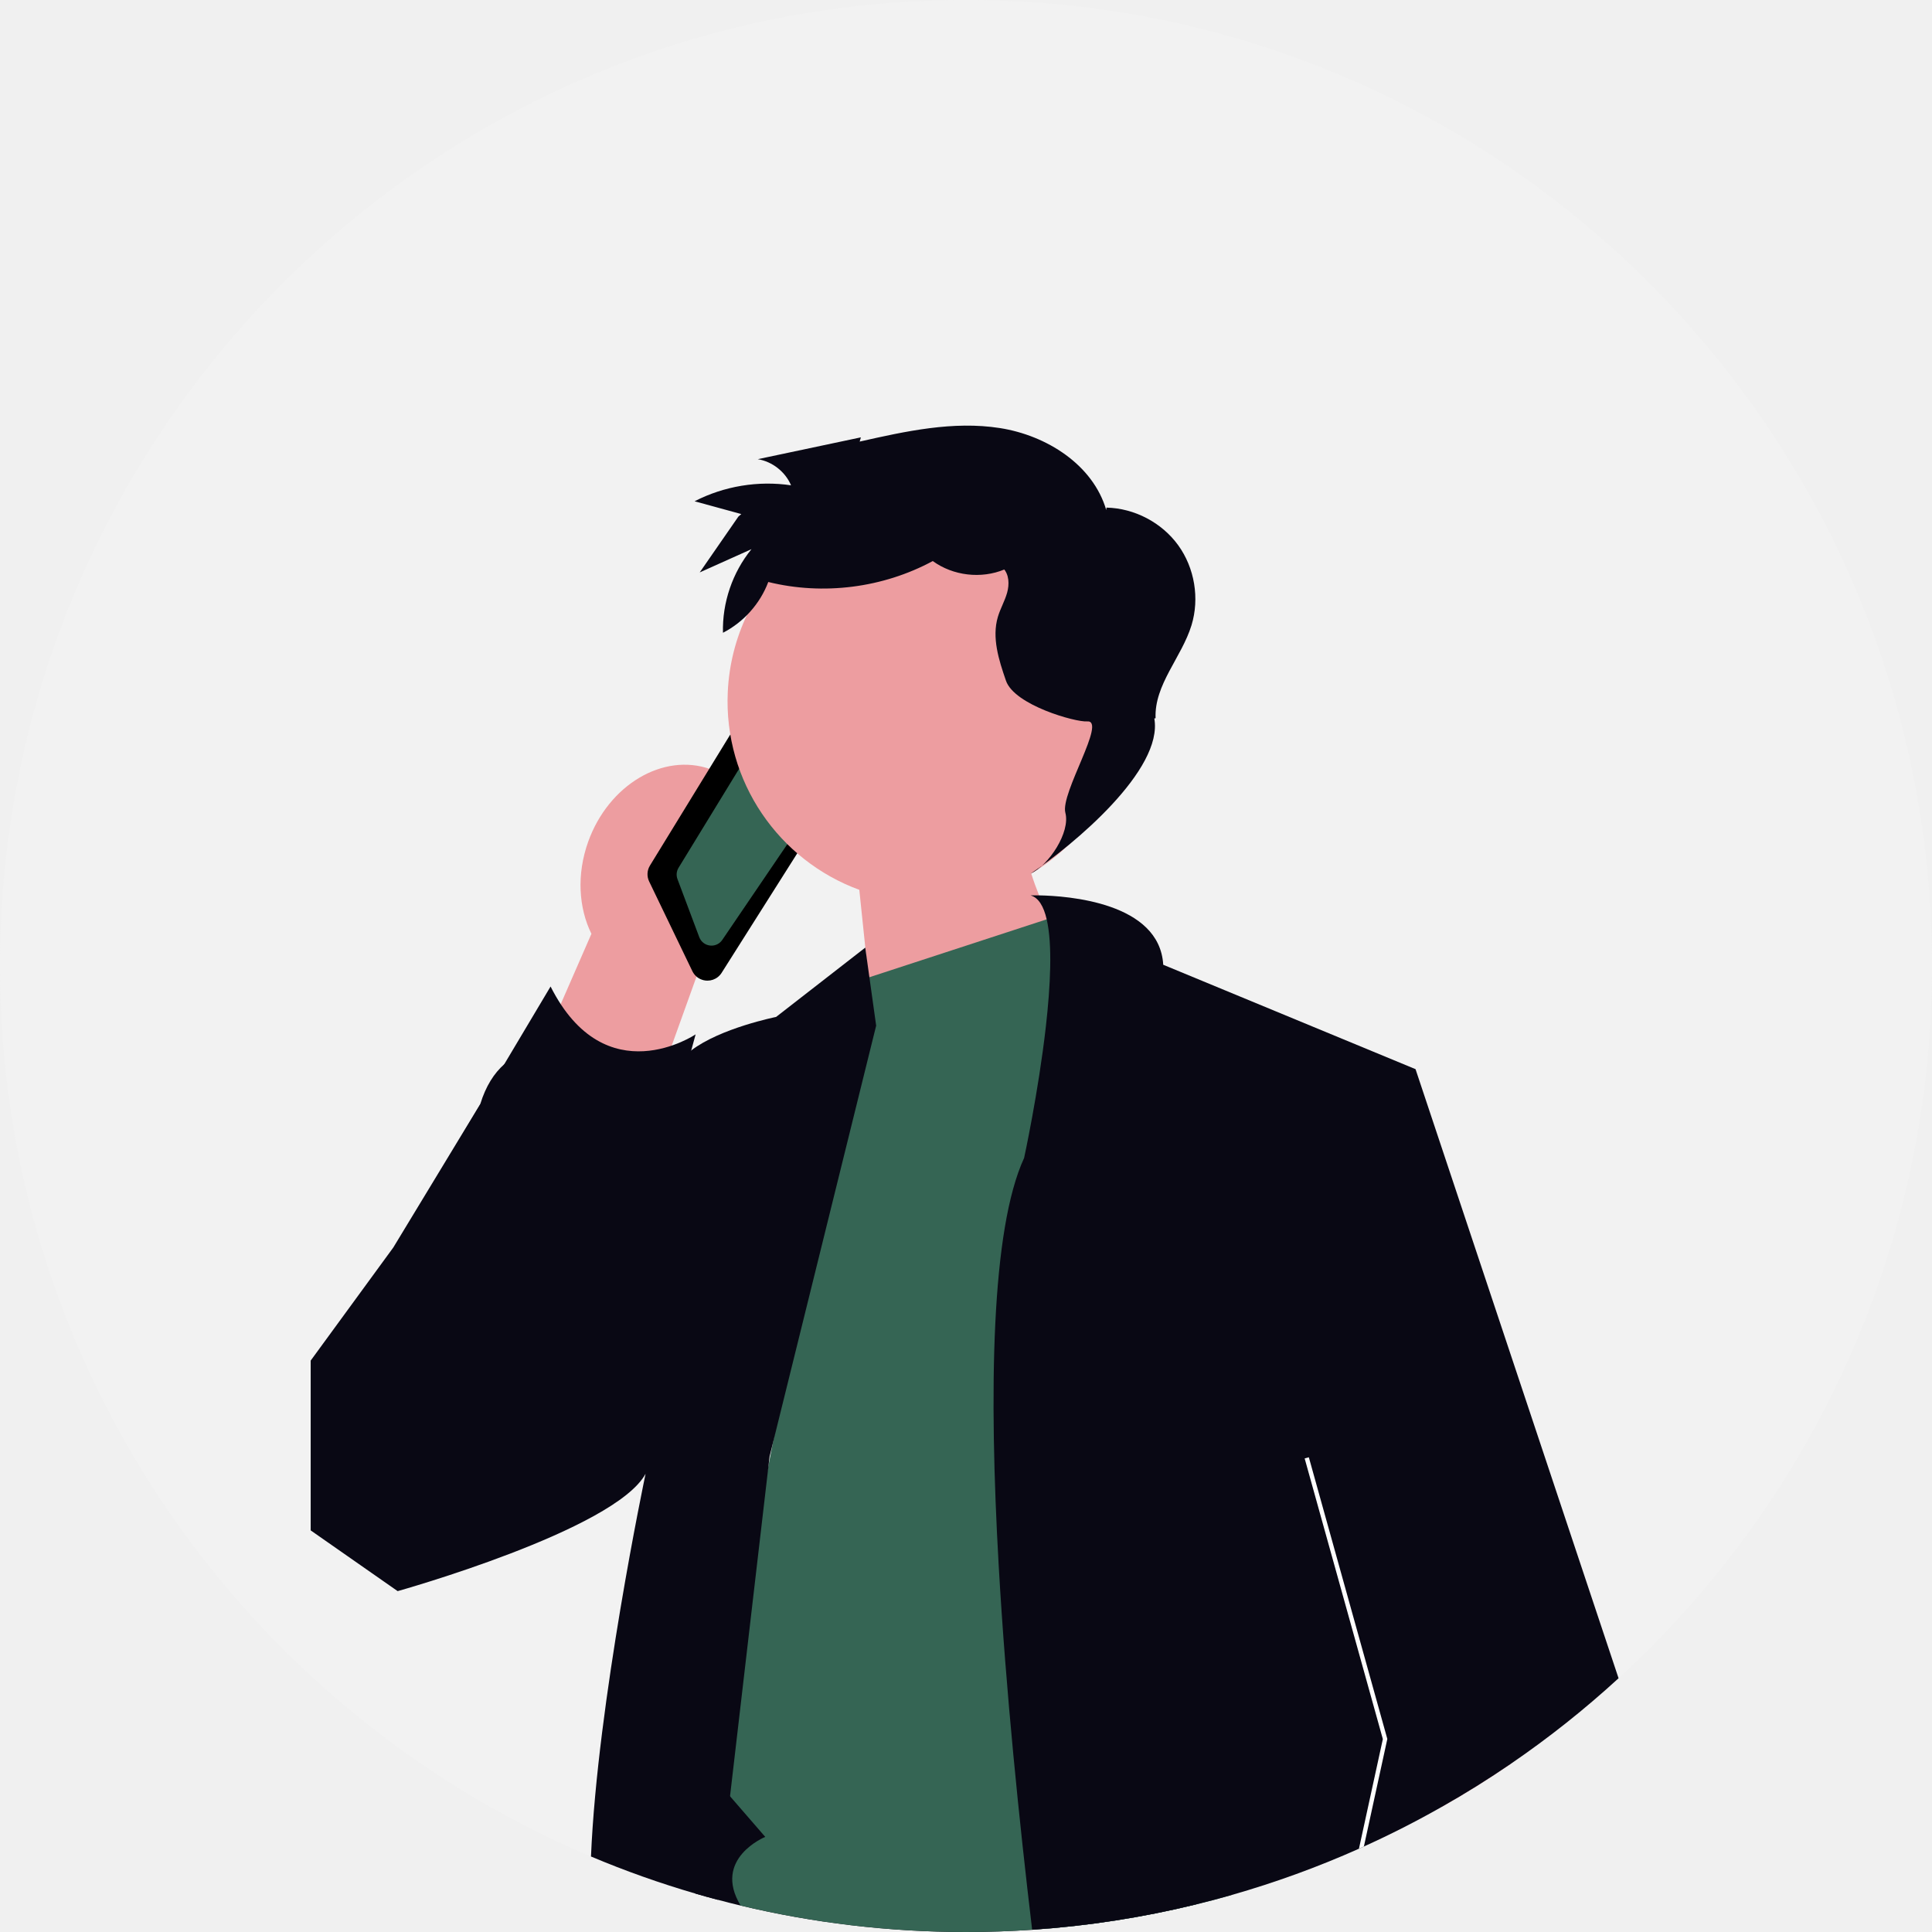
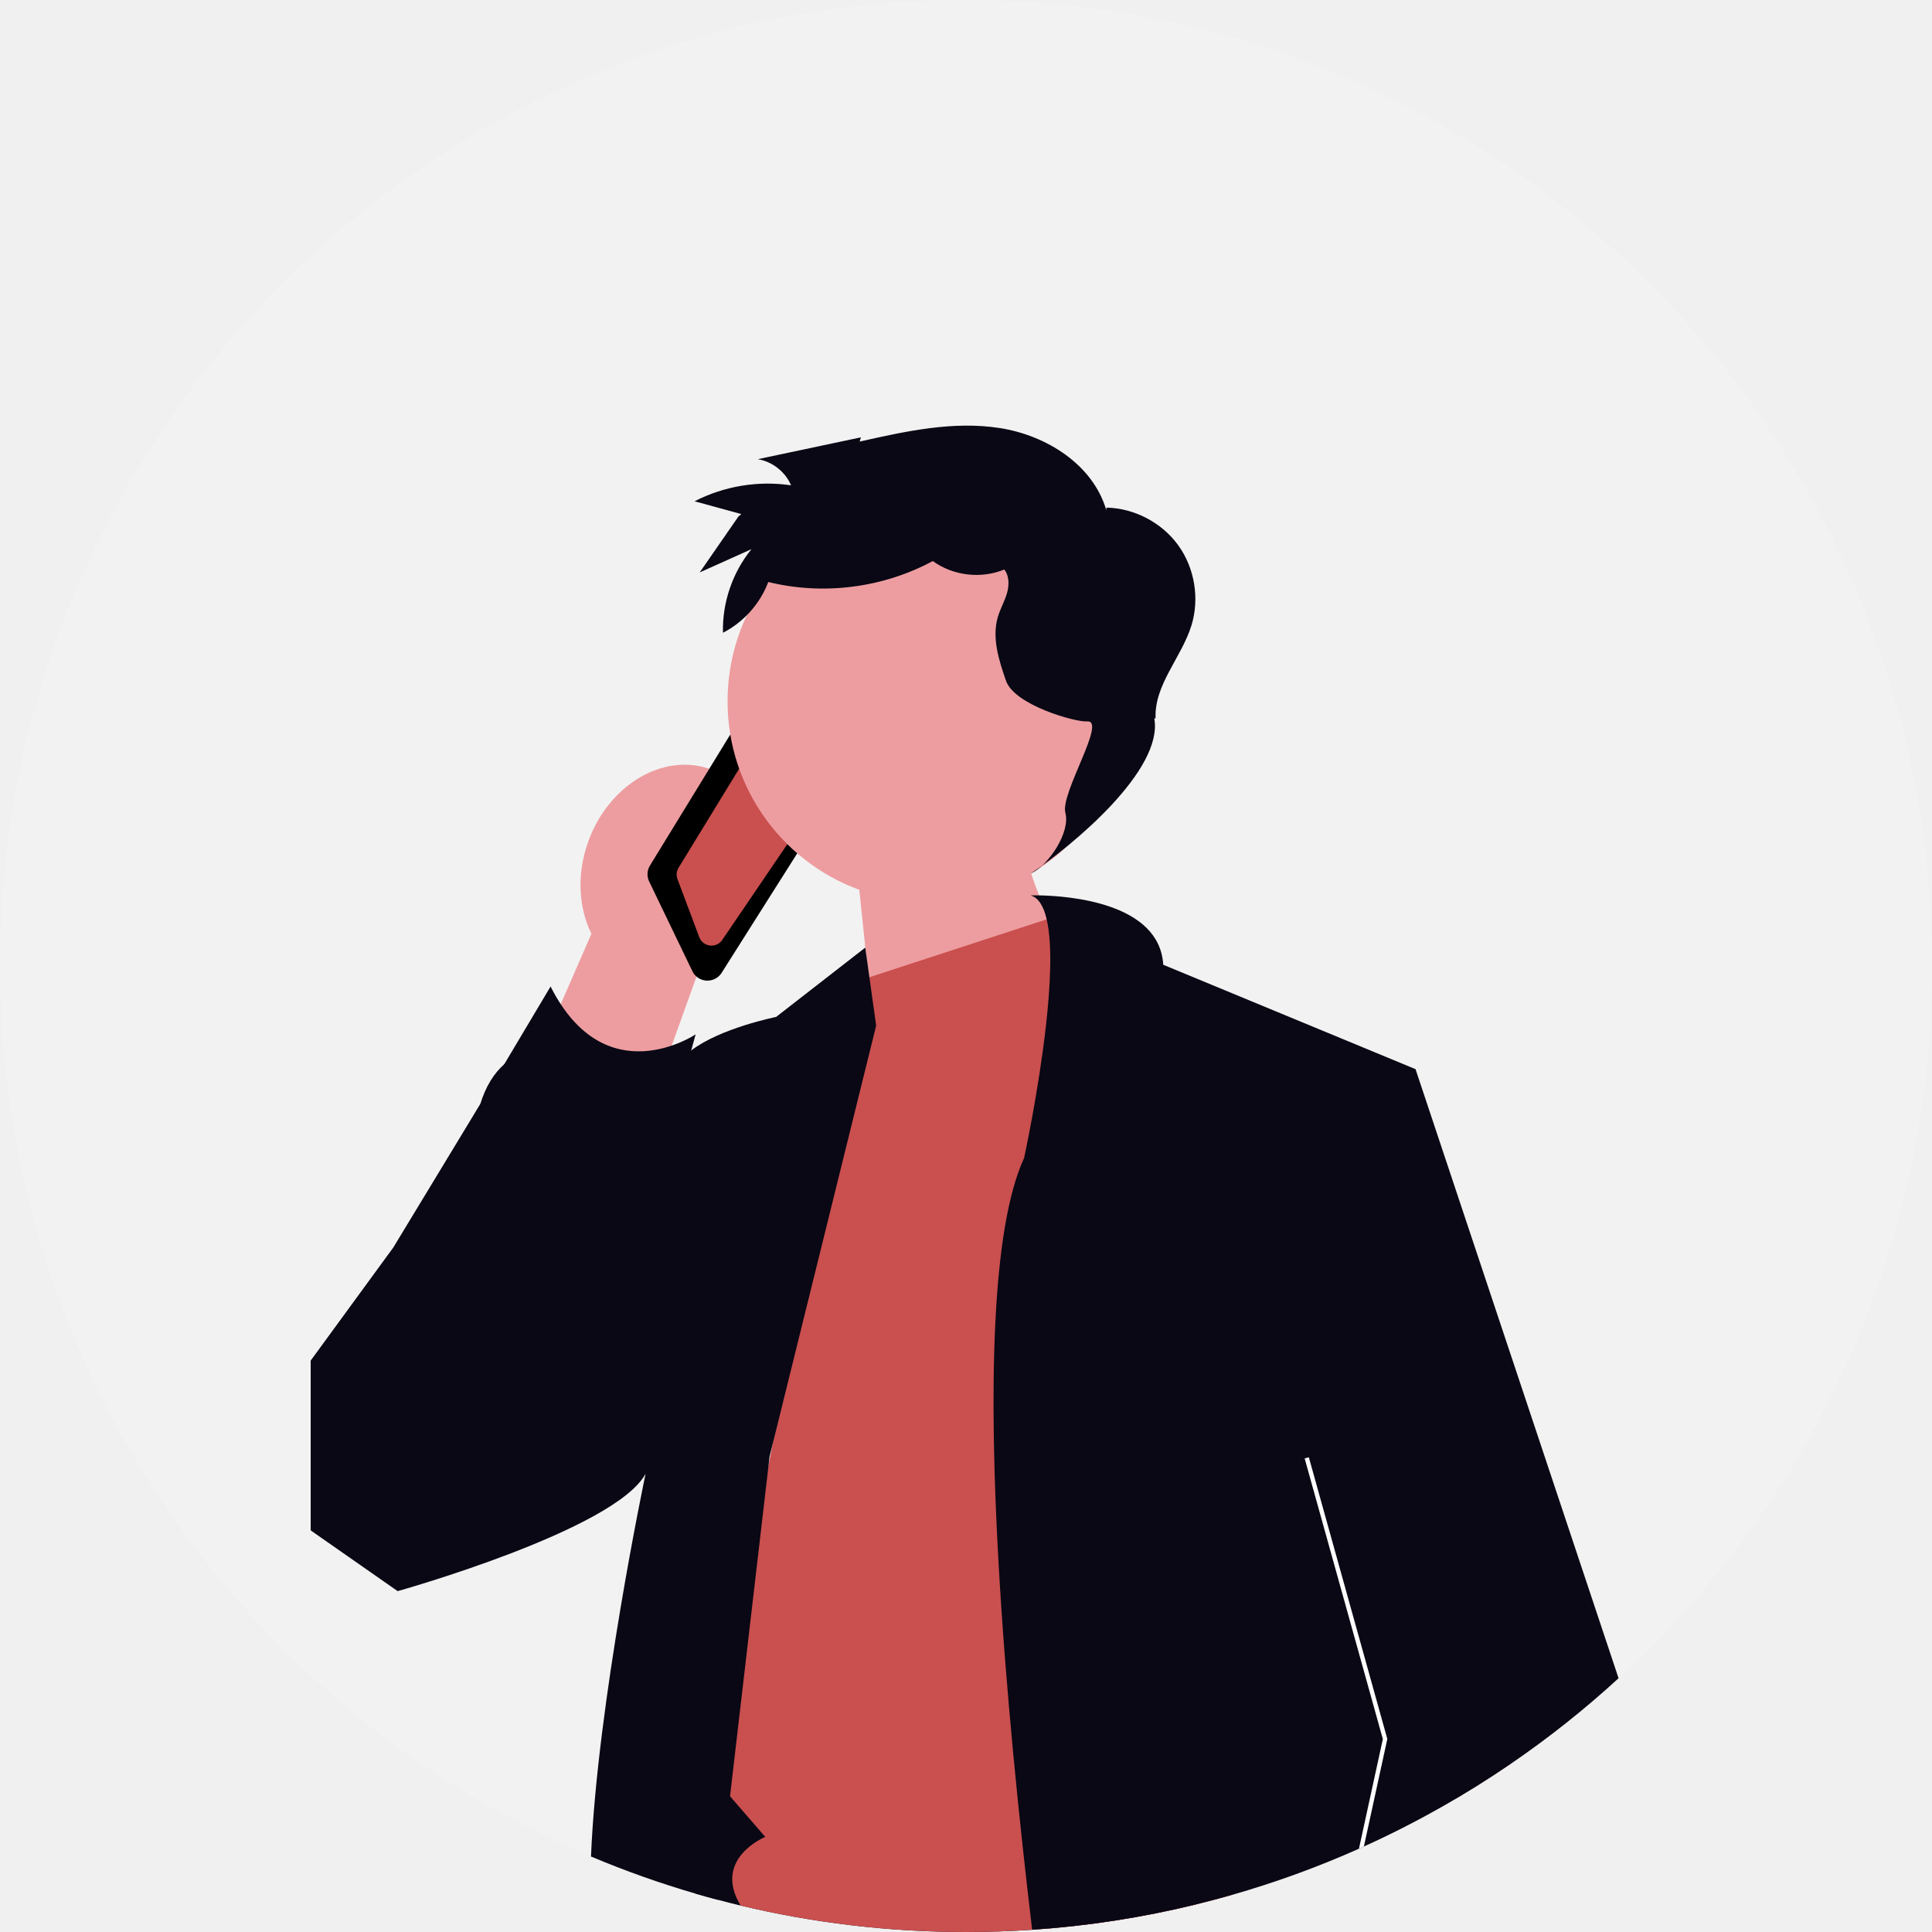
<svg xmlns="http://www.w3.org/2000/svg" width="743" height="743" viewBox="0 0 743 743" role="img" artist="Katerina Limpitsouni" source="https://undraw.co/">
  <path d="M743,371.5c0,108.42-46.45,206-120.54,273.91-12.96,11.89-26.77,22.87-41.33,32.83-8.68,5.95-17.62,11.53-26.81,16.72-9.67,5.49-19.61,10.55-29.801,15.16-.63.29-1.26.57-1.899.85-15.8,7.05-32.19,13.021-49.061,17.83-4.52,1.29-9.069,2.5-13.659,3.61-20.381,4.98-41.42,8.28-62.96,9.73-8.41.57-16.891.86-25.44.86-29.85,0-58.87-3.52-86.68-10.17-2.91-.69-5.82-1.42-8.7-2.2-2.88-.75-5.75-1.55-8.601-2.38-13.76-4-27.189-8.78-40.239-14.28C93.74,657.66,0,525.52,0,371.5,0,166.33,166.33,0,371.5,0s371.5,166.33,371.5,371.5Z" fill="#f2f2f2" />
  <path d="M459.9,601.97v130.44c-20.381,4.98-41.42,8.28-62.96,9.73-8.41.57-16.891.86-25.44.86-29.85,0-58.87-3.52-86.68-10.17-2.91-.69-5.82-1.42-8.7-2.2-2.88-.75-5.75-1.55-8.601-2.38v-126.28h192.381Z" fill="#090814" />
  <path d="M268.51,373.78l-53.593,149.127-53.592-12.323,66.122-151.462c-4.906-9.953-5.739-22.828-1.267-35.356,7.826-21.922,28.877-34.443,47.02-27.967,18.143,6.477,26.506,29.498,18.68,51.421-4.473,12.529-13.271,21.965-23.371,26.561l-0.0 0Z" fill="#ed9da0" />
  <path d="M272.078,377.134c-.492,0-.988-.056-1.478-.172-1.906-.446-3.488-1.714-4.337-3.478l-16.607-34.474c-.956-1.983-.838-4.288.314-6.165l38.016-62.006c1.029-1.678,2.741-2.78,4.693-3.025l6.85-.856c2.642-.322,5.268,1.037,6.508,3.404l15.095,28.817c1.063,2.032.962,4.497-.263,6.438l-43.353,68.517c-.4.631-.9,1.181-1.485,1.637-1.147.894-2.534,1.362-3.952,1.362Z" />
-   <path d="M273.628,363.664c-.199,0-.4-.011-.603-.036-1.869-.222-3.442-1.456-4.104-3.218l-8.377-22.314c-.547-1.459-.395-3.057.417-4.383l33.328-54.483c.905-1.48,2.48-2.377,4.215-2.4,1.807.021,3.336.836,4.282,2.294l13.283,20.526c1.098,1.696,1.073,3.875-.062,5.548l-38.235,56.269c-.943,1.389-2.493,2.197-4.143,2.197Z" fill="#356554" />
+   <path d="M273.628,363.664c-.199,0-.4-.011-.603-.036-1.869-.222-3.442-1.456-4.104-3.218l-8.377-22.314c-.547-1.459-.395-3.057.417-4.383l33.328-54.483c.905-1.48,2.48-2.377,4.215-2.4,1.807.021,3.336.836,4.282,2.294l13.283,20.526c1.098,1.696,1.073,3.875-.062,5.548l-38.235,56.269c-.943,1.389-2.493,2.197-4.143,2.197Z" fill="#ca4f4f" />
  <path d="M434.115,273.282c1.984-42.59-30.933-78.724-73.523-80.708-42.59-1.984-78.724,30.933-80.708,73.523-1.609,34.54,19.739,64.831,50.584,76.106l10.318,99.217,78.948-59.791s-15.444-21.677-23.15-45.667c21.453-12.841,36.28-35.833,37.531-62.681h0Z" fill="#ed9da0" />
-   <path d="M280.75,690.8l-8.21-9.47,15.5-79.36,7.56-38.71,1.521-7.82,30.63-156.82,3.34-21.74,2.891-.94.369-.12,68.181-22.27.93-.31,9.6-3.13,25.931,20.91,34.569,357.78c-4.52,1.29-9.069,2.5-13.659,3.61-20.381,4.98-41.42,8.28-62.96,9.73-8.41.57-16.891.86-25.44.86-29.85,0-58.87-3.52-86.68-10.17-10.95-18.09,9.47-26.41,9.47-26.41l-13.54-15.62Z" fill="#356554" />
+   <path d="M280.75,690.8l-8.21-9.47,15.5-79.36,7.56-38.71,1.521-7.82,30.63-156.82,3.34-21.74,2.891-.94.369-.12,68.181-22.27.93-.31,9.6-3.13,25.931,20.91,34.569,357.78c-4.52,1.29-9.069,2.5-13.659,3.61-20.381,4.98-41.42,8.28-62.96,9.73-8.41.57-16.891.86-25.44.86-29.85,0-58.87-3.52-86.68-10.17-10.95-18.09,9.47-26.41,9.47-26.41l-13.54-15.62Z" fill="#ca4f4f" />
  <path d="M336.95,394.44l-.74,2.98-39.09,158.02-1.16,4.71-.36,3.11-4.51,38.71-10.34,88.83-4.63,39.83c-2.88-.75-5.75-1.55-8.601-2.38-13.76-4-27.189-8.78-40.239-14.28,2.46-59.05,20.7-145.76,21-147.21-11.75,21.74-95.351,45.15-95.351,45.15l-33.449-23.36v-65.3l31.779-43.5,33.46-55.2c2.13-6.91,5.311-11.83,9.2-15.26,4.16-3.69,9.13-5.66,14.48-6.54,16.47-2.7,36.56,4.97,47.8,5.28,3.18.1,5.66-.4,7.14-1.88.75-.75,1.58-1.47,2.48-2.16,11.16-8.6,32.649-12.9,32.649-12.9l34.29-26.66.09.62,1.5,10.77,2.601,18.62Z" fill="#090814" />
  <path d="M386.266,219c-8.919,3.712-19.729,2.443-27.546-3.233-19.134,10.333-42.148,13.262-63.26,8.051-3.145,8.351-9.483,15.454-17.423,19.526-.313-11.56,3.652-23.188,10.962-32.15-6.636,2.982-13.272,5.965-19.908,8.947,4.955-7.157,9.91-14.314,14.865-21.47l1.13-.977c-5.989-1.639-11.978-3.278-17.967-4.917,11.325-5.837,24.499-8.016,37.101-6.137-2.21-5.214-7.215-9.142-12.804-10.05,13.217-2.798,26.434-5.595,39.651-8.393l-.452,1.627c17.728-3.995,35.971-8.012,53.925-5.2,17.954,2.812,35.801,14.083,40.898,31.527l.084-.936c10.765.236,21.289,5.759,27.597,14.485,6.309,8.725,8.256,20.45,5.106,30.746-3.778,12.35-14.371,22.856-13.816,35.76l-.486.101c3.507,19.706-30.963,48.541-47.593,59.679,7.046-3.286,15.377-15.905,13.383-23.42-1.994-7.515,16.113-35.769,8.364-35.129-4.35.359-27.96-6.234-31.21-15.66-2.739-7.941-5.5-16.526-3.1-24.576.947-3.176,2.662-6.086,3.552-9.278s.786-6.982-1.503-9.378l.448.454Z" fill="#090814" />
  <path d="M235.332,515.493l32.191-117.707s-34.678,23.42-55.787-18.401l-58.802,98.697,82.398,37.411Z" fill="#090814" />
  <path d="M581.13,678.24c-8.68,5.95-17.62,11.53-26.81,16.72l7.6-21.14,19.21,4.42Z" fill="#ed9da0" />
  <path d="M622.46,645.41c-12.96,11.89-26.77,22.87-41.33,32.83-8.68,5.95-17.62,11.53-26.81,16.72-9.67,5.49-19.61,10.55-29.801,15.16-.63.29-1.26.57-1.899.85-15.8,7.05-32.19,13.021-49.061,17.83-4.52,1.29-9.069,2.5-13.659,3.61-20.381,4.98-41.42,8.28-62.96,9.73-4.921-41.3-10.12-91.87-12.87-140.17-3.801-66.69-2.931-129.04,9.779-156.65,0,0,5.48-25.18,8.351-50.41,1.8-15.84,2.58-31.69.33-41.36-1.16-5.01-3.141-8.36-6.2-9.2,0,0,1.22-.04,3.27-.01h.011c11.05.2,46.33,2.71,47.739,26.68l97.03,40.15,78.08,234.24Z" fill="#090814" />
  <path d="M533.53,668.76l-9.011,41.36c-.63.29-1.26.57-1.899.85l9.189-42.16-30.069-107.93,1.609-.44,30.181,108.32Z" fill="#fff" />
</svg>
